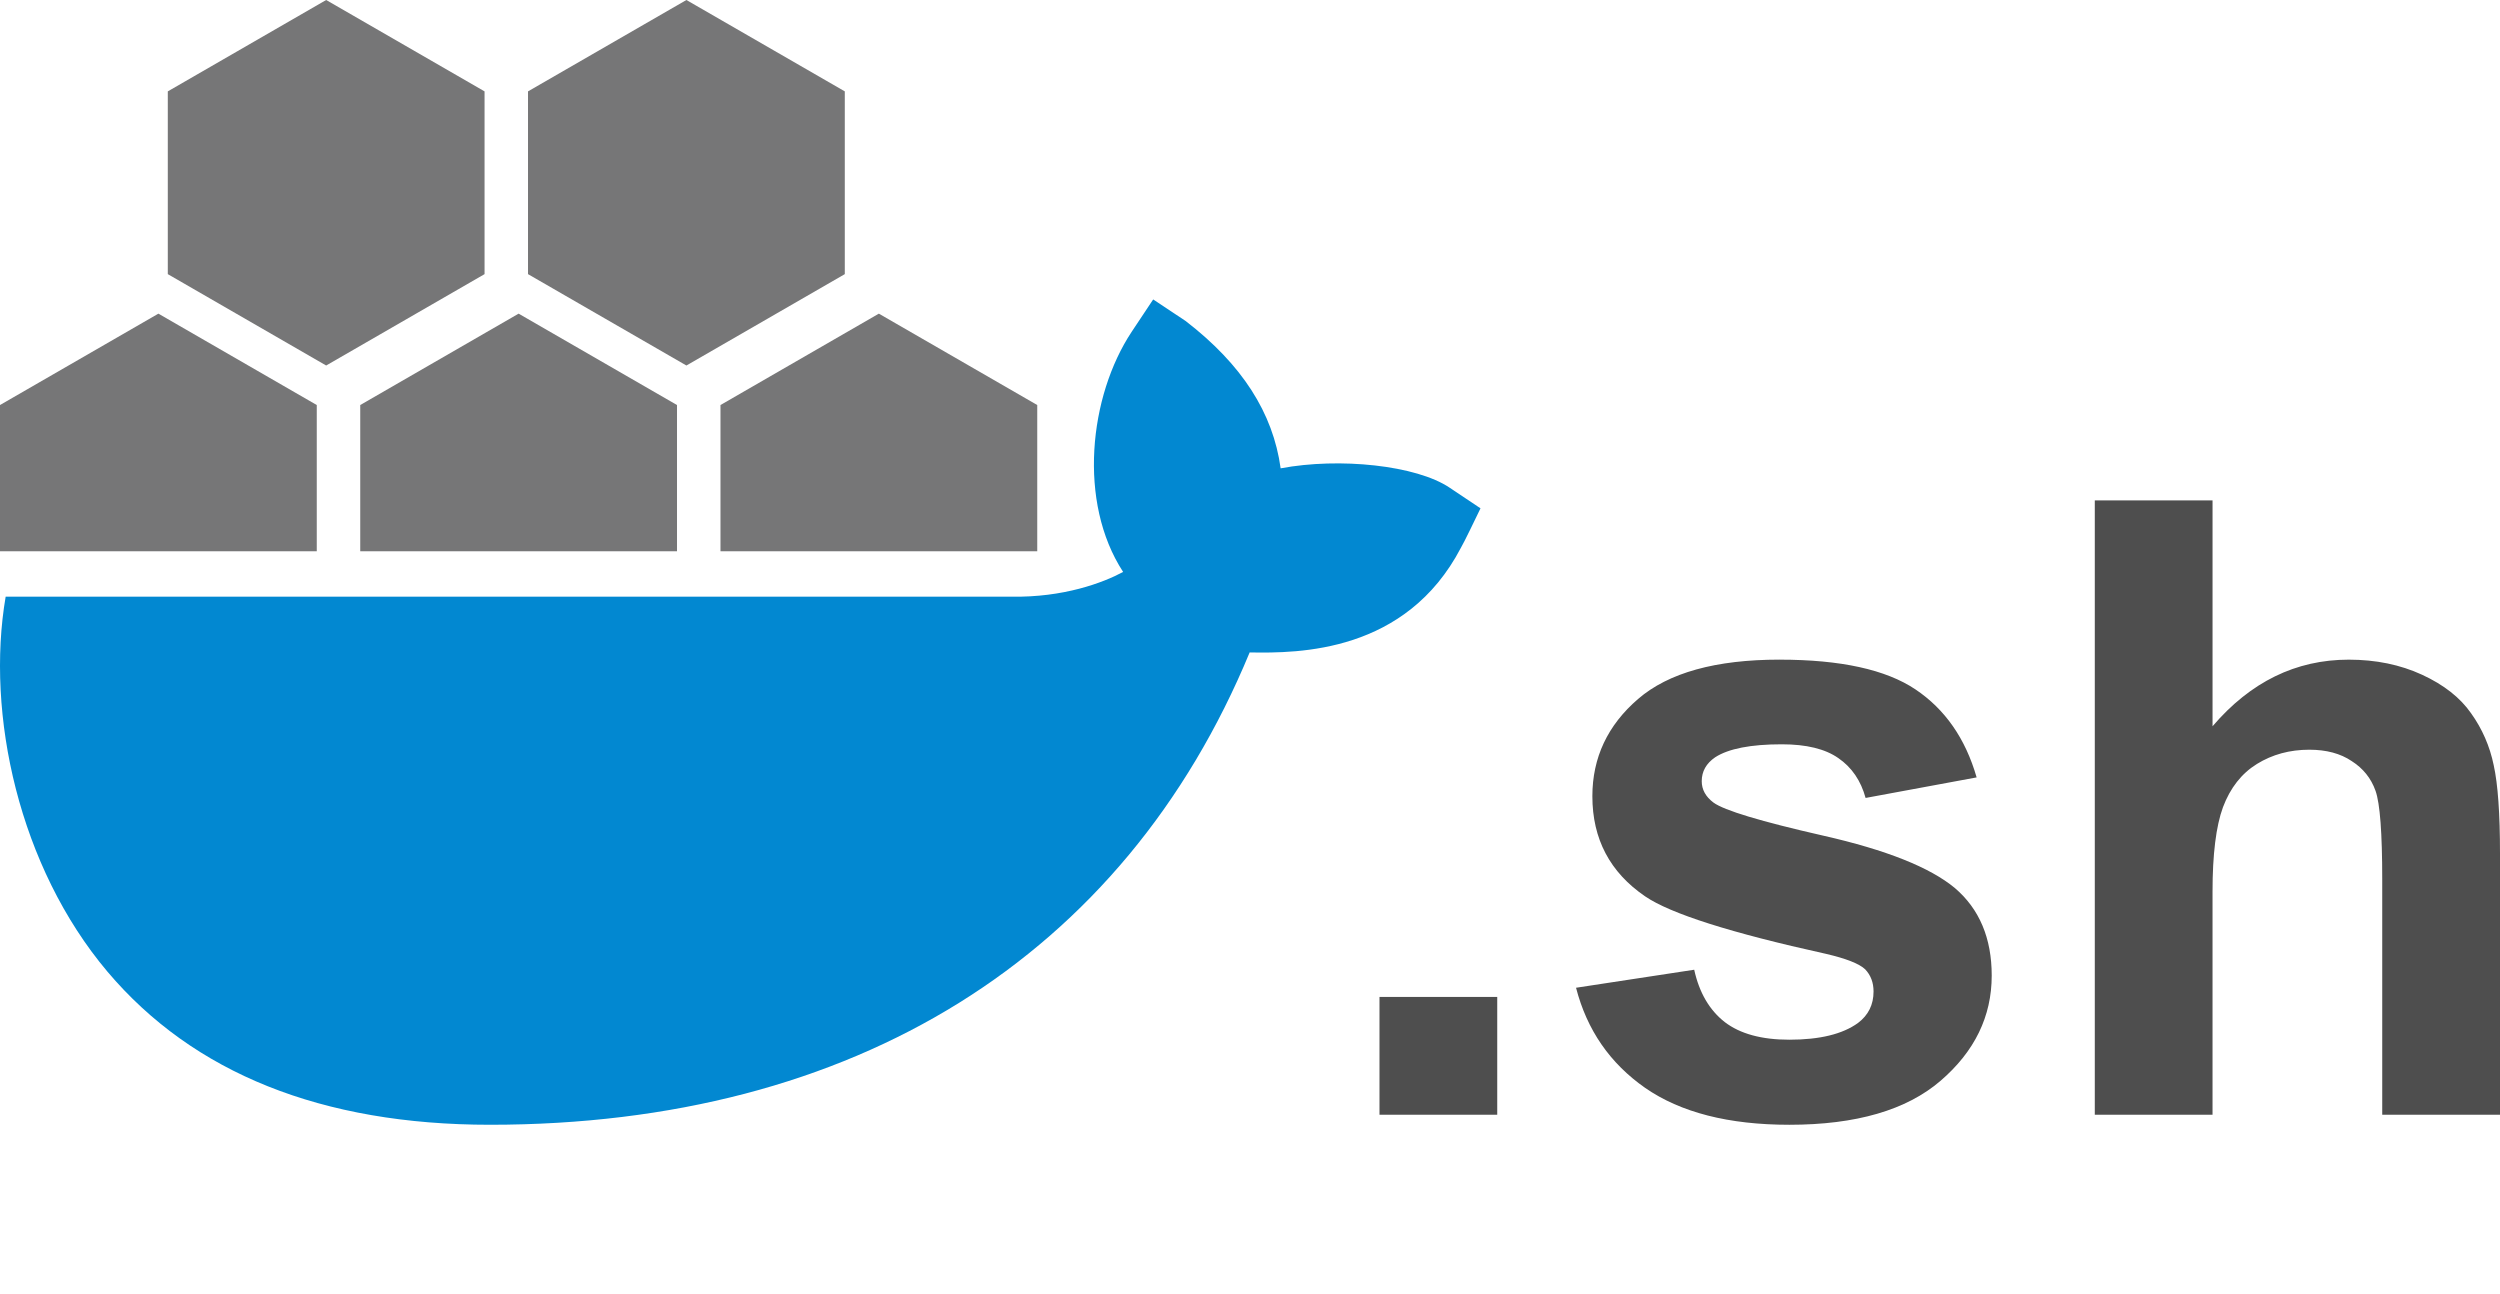
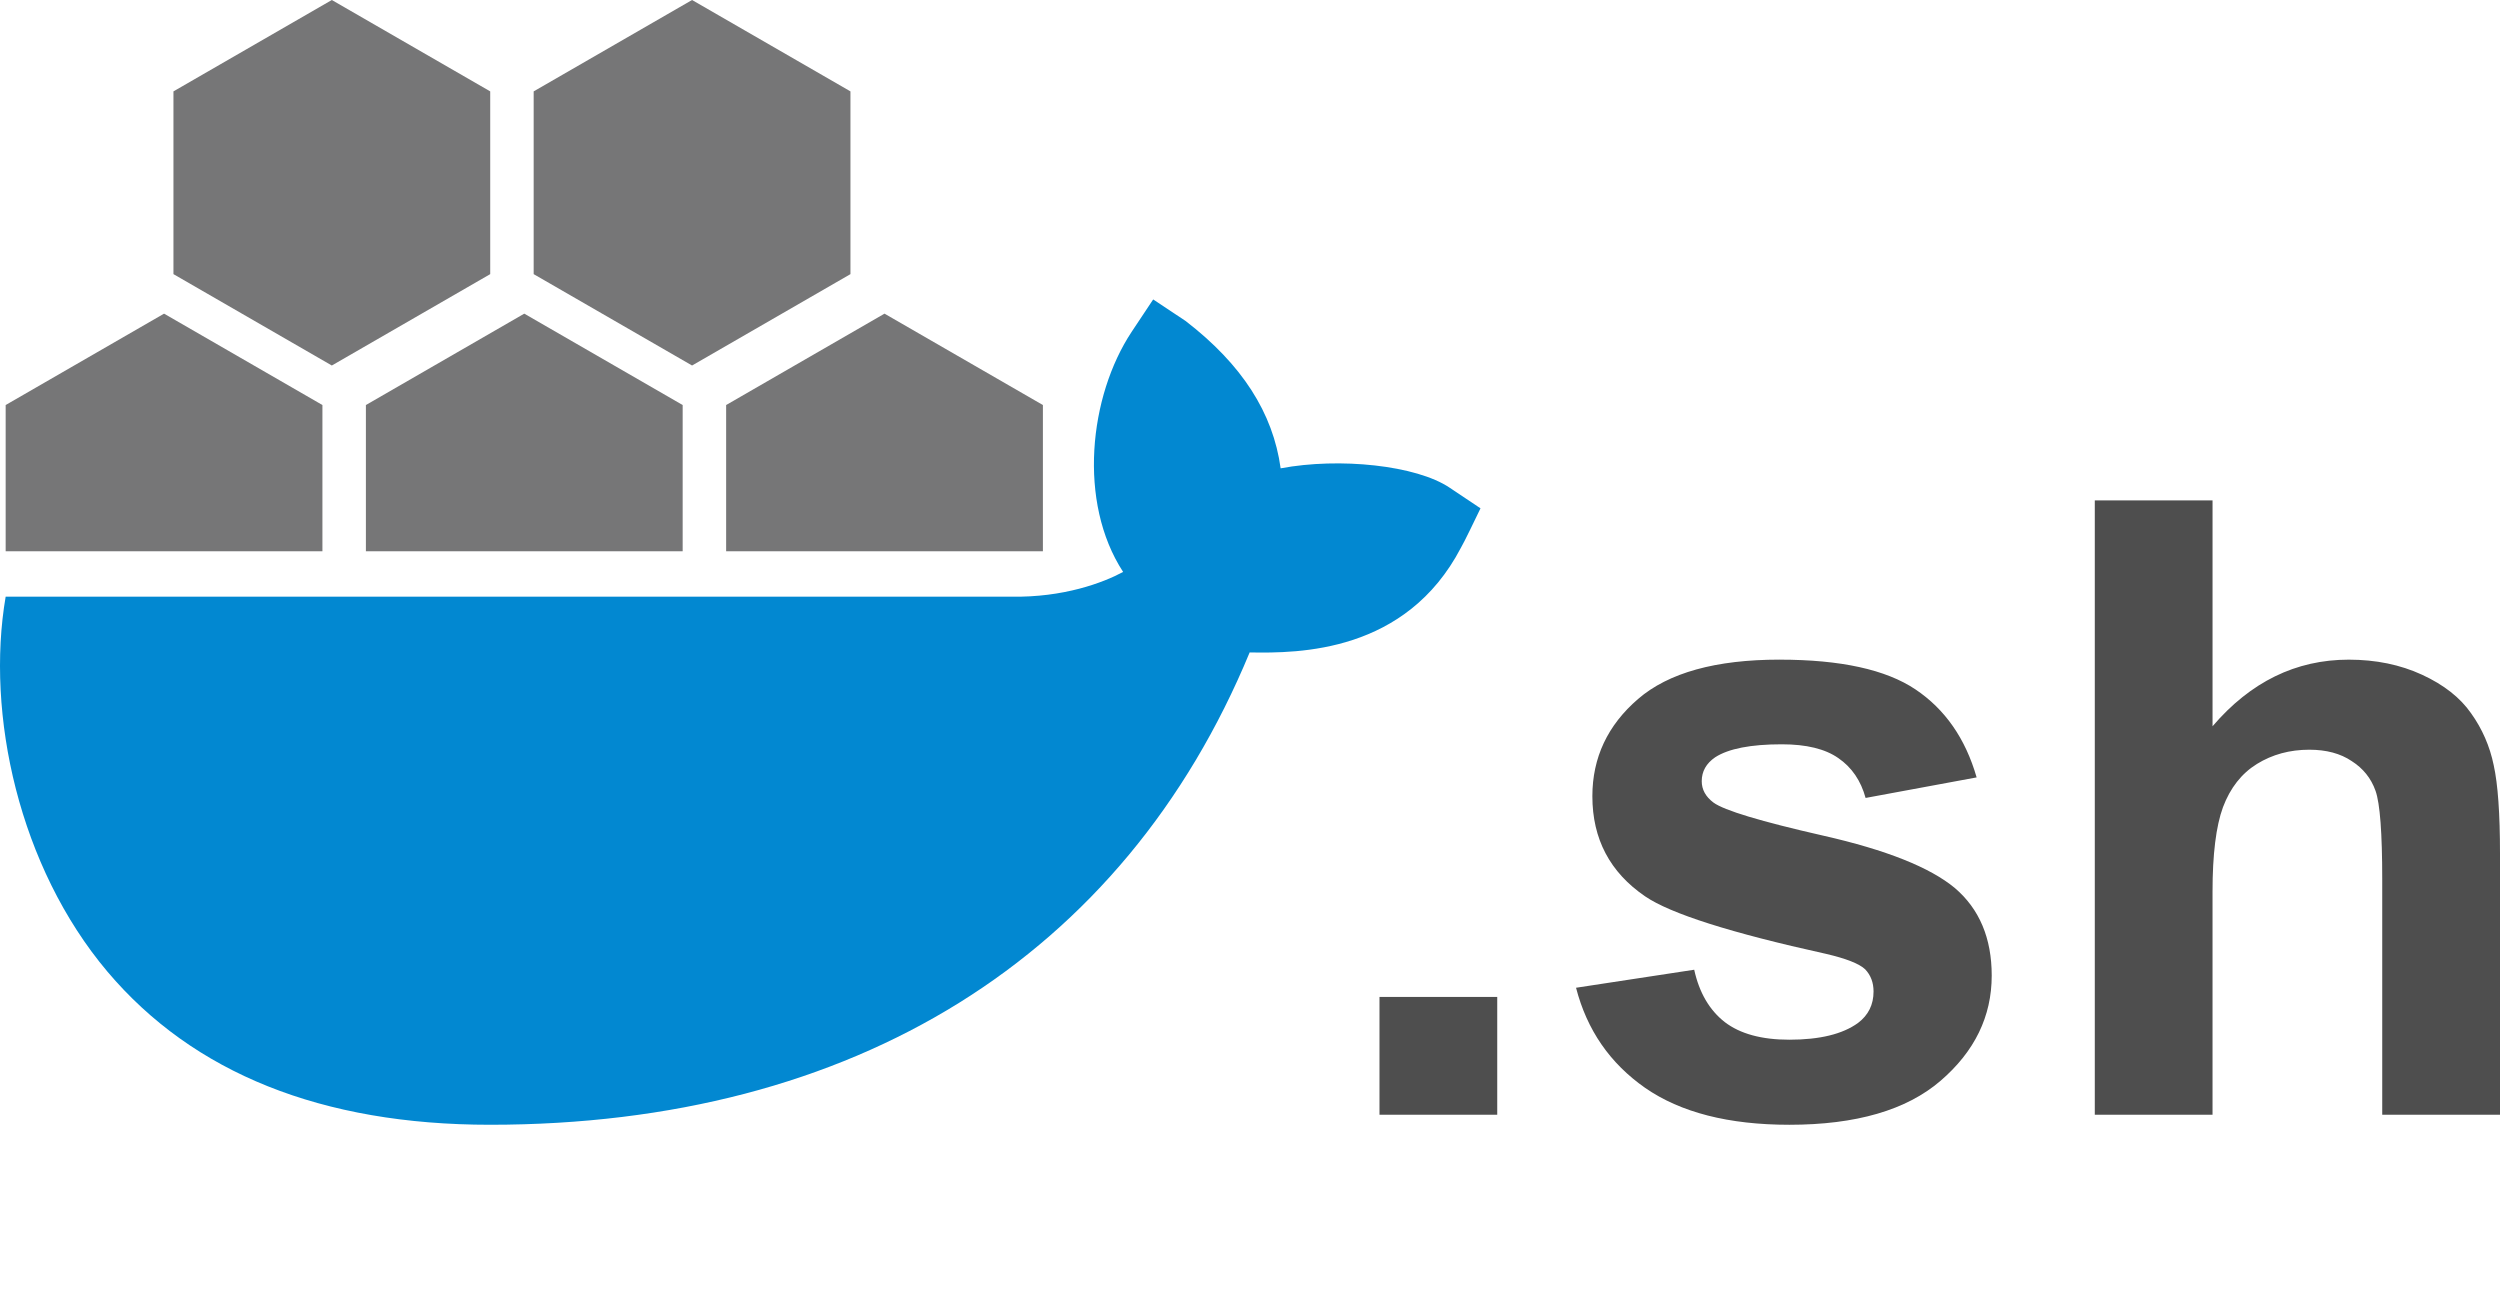
<svg xmlns="http://www.w3.org/2000/svg" height="100.337" viewBox="0 0 193.961 100.337" width="193.961">
  <path d="m162.523 38.822v47.662h9.135v-17.297c0-2.904.271-5.093.812-6.566.564-1.495 1.441-2.613 2.633-3.35 1.192-.737 2.547-1.105 4.064-1.105 1.322 0 2.416.294 3.283.879.889.564 1.507 1.333 1.854 2.309.347.975.52 3.271.52 6.891v18.24h9.137v-20.256c0-3.099-.163-5.386-.488-6.859-.303-1.474-.889-2.818-1.756-4.031-.845-1.214-2.112-2.21-3.803-2.99-1.691-.78-3.587-1.17-5.689-1.17-4.096 0-7.619 1.722-10.566 5.168v-17.523zm-24.449 12.355c-4.963 0-8.626 1.017-10.988 3.055-2.362 2.037-3.543 4.552-3.543 7.543 0 3.316 1.365 5.906 4.096 7.77 1.972 1.344 6.643 2.83 14.012 4.455 1.582.368 2.602.77 3.057 1.203.433.455.65 1.029.65 1.723 0 1.019-.401 1.831-1.203 2.438-1.192.867-2.97 1.301-5.332 1.301-2.146 0-3.814-.455-5.006-1.365-1.192-.932-1.983-2.287-2.373-4.064l-9.168 1.398c.845 3.273 2.632 5.862 5.363 7.77 2.753 1.907 6.48 2.861 11.184 2.861 5.18 0 9.092-1.138 11.736-3.414 2.644-2.276 3.967-4.996 3.967-8.16 0-2.904-.954-5.169-2.861-6.795-1.929-1.604-5.332-2.957-10.209-4.062-4.855-1.105-7.694-1.961-8.518-2.568-.607-.455-.91-1.008-.91-1.658 0-.759.347-1.377 1.041-1.854 1.04-.672 2.764-1.008 5.17-1.008 1.907 0 3.37.357 4.389 1.072 1.04.715 1.745 1.746 2.113 3.09l8.615-1.594c-.867-3.013-2.451-5.289-4.748-6.828-2.297-1.539-5.808-2.307-10.533-2.307zm-31.047 26.17v9.137h9.135v-9.137z" fill="#4e4e4e" />
-   <path d="m25.305 0-12.287 7.09v14.178l12.287 7.09 12.289-7.09v-14.178zm27.949 0-12.289 7.09v14.178l12.289 7.09 12.289-7.09v-14.178zm-40.965 24.334-12.289 7.09v11.348h24.576v-11.348zm27.947 0-12.287 7.09v11.348h24.576v-11.348zm27.949 0-12.287 7.09v11.348h24.576v-11.348z" fill="#767677" />
+   <path d="m25.744 0-12.287 7.09v14.178l12.287 7.09 12.289-7.09v-14.178zm27.949 0-12.289 7.09v14.178l12.289 7.09 12.289-7.09v-14.178zm-40.965 24.334-12.289 7.09v11.348h24.576v-11.348zm27.947 0-12.287 7.09v11.348h24.576v-11.348zm27.949 0-12.287 7.09v11.348h24.576v-11.348z" fill="#767677" />
  <path d="m89.469 23.232-1.67 2.512c-3.302 4.989-4.197 13.209-.662 18.629-1.561.843-4.632 1.992-8.688 1.92h-78.01c-1.561 9.117 1.039 20.96 7.895 29.09 6.658 7.878 16.637 11.881 29.684 11.881 28.247 0 49.155-13.012 58.936-36.646 3.84.072 12.132.018 16.385-8.111.269-.449 1.184-2.368 1.525-3.068l-2.389-1.598c-2.584-1.741-8.541-2.367-13.117-1.506-.592-4.307-2.998-8.06-7.377-11.434z" fill="#0288d1" />
</svg>
